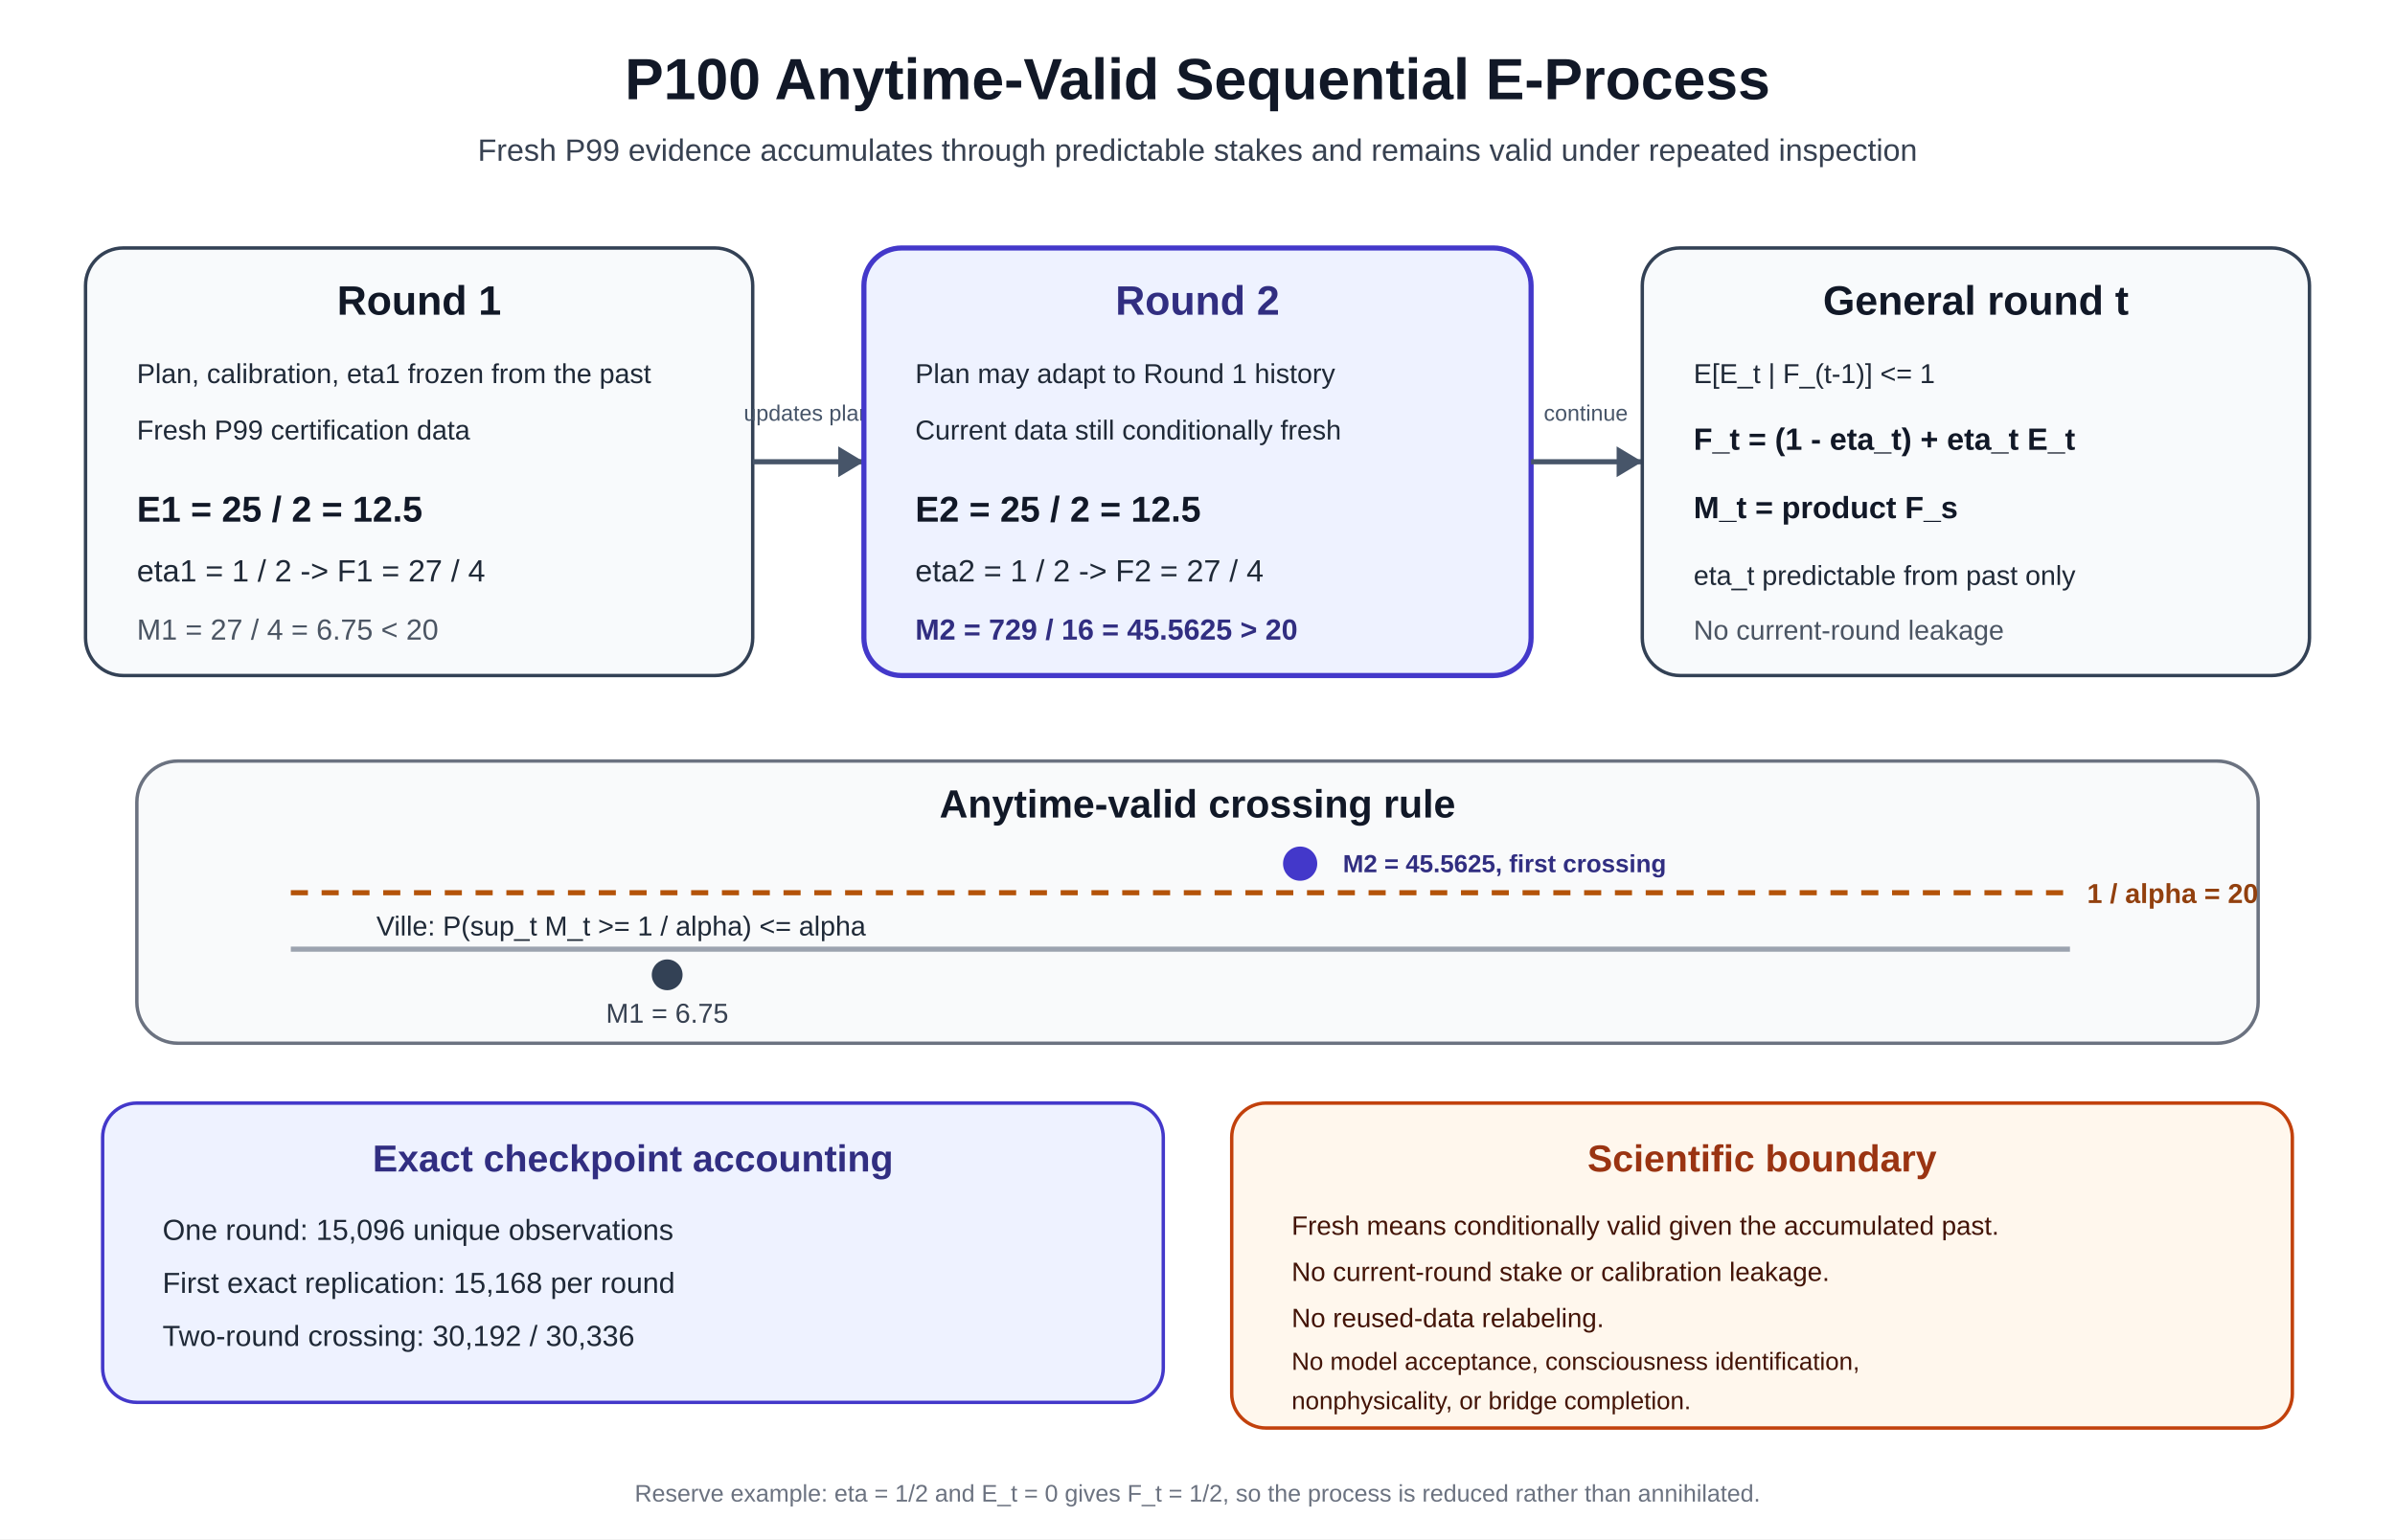
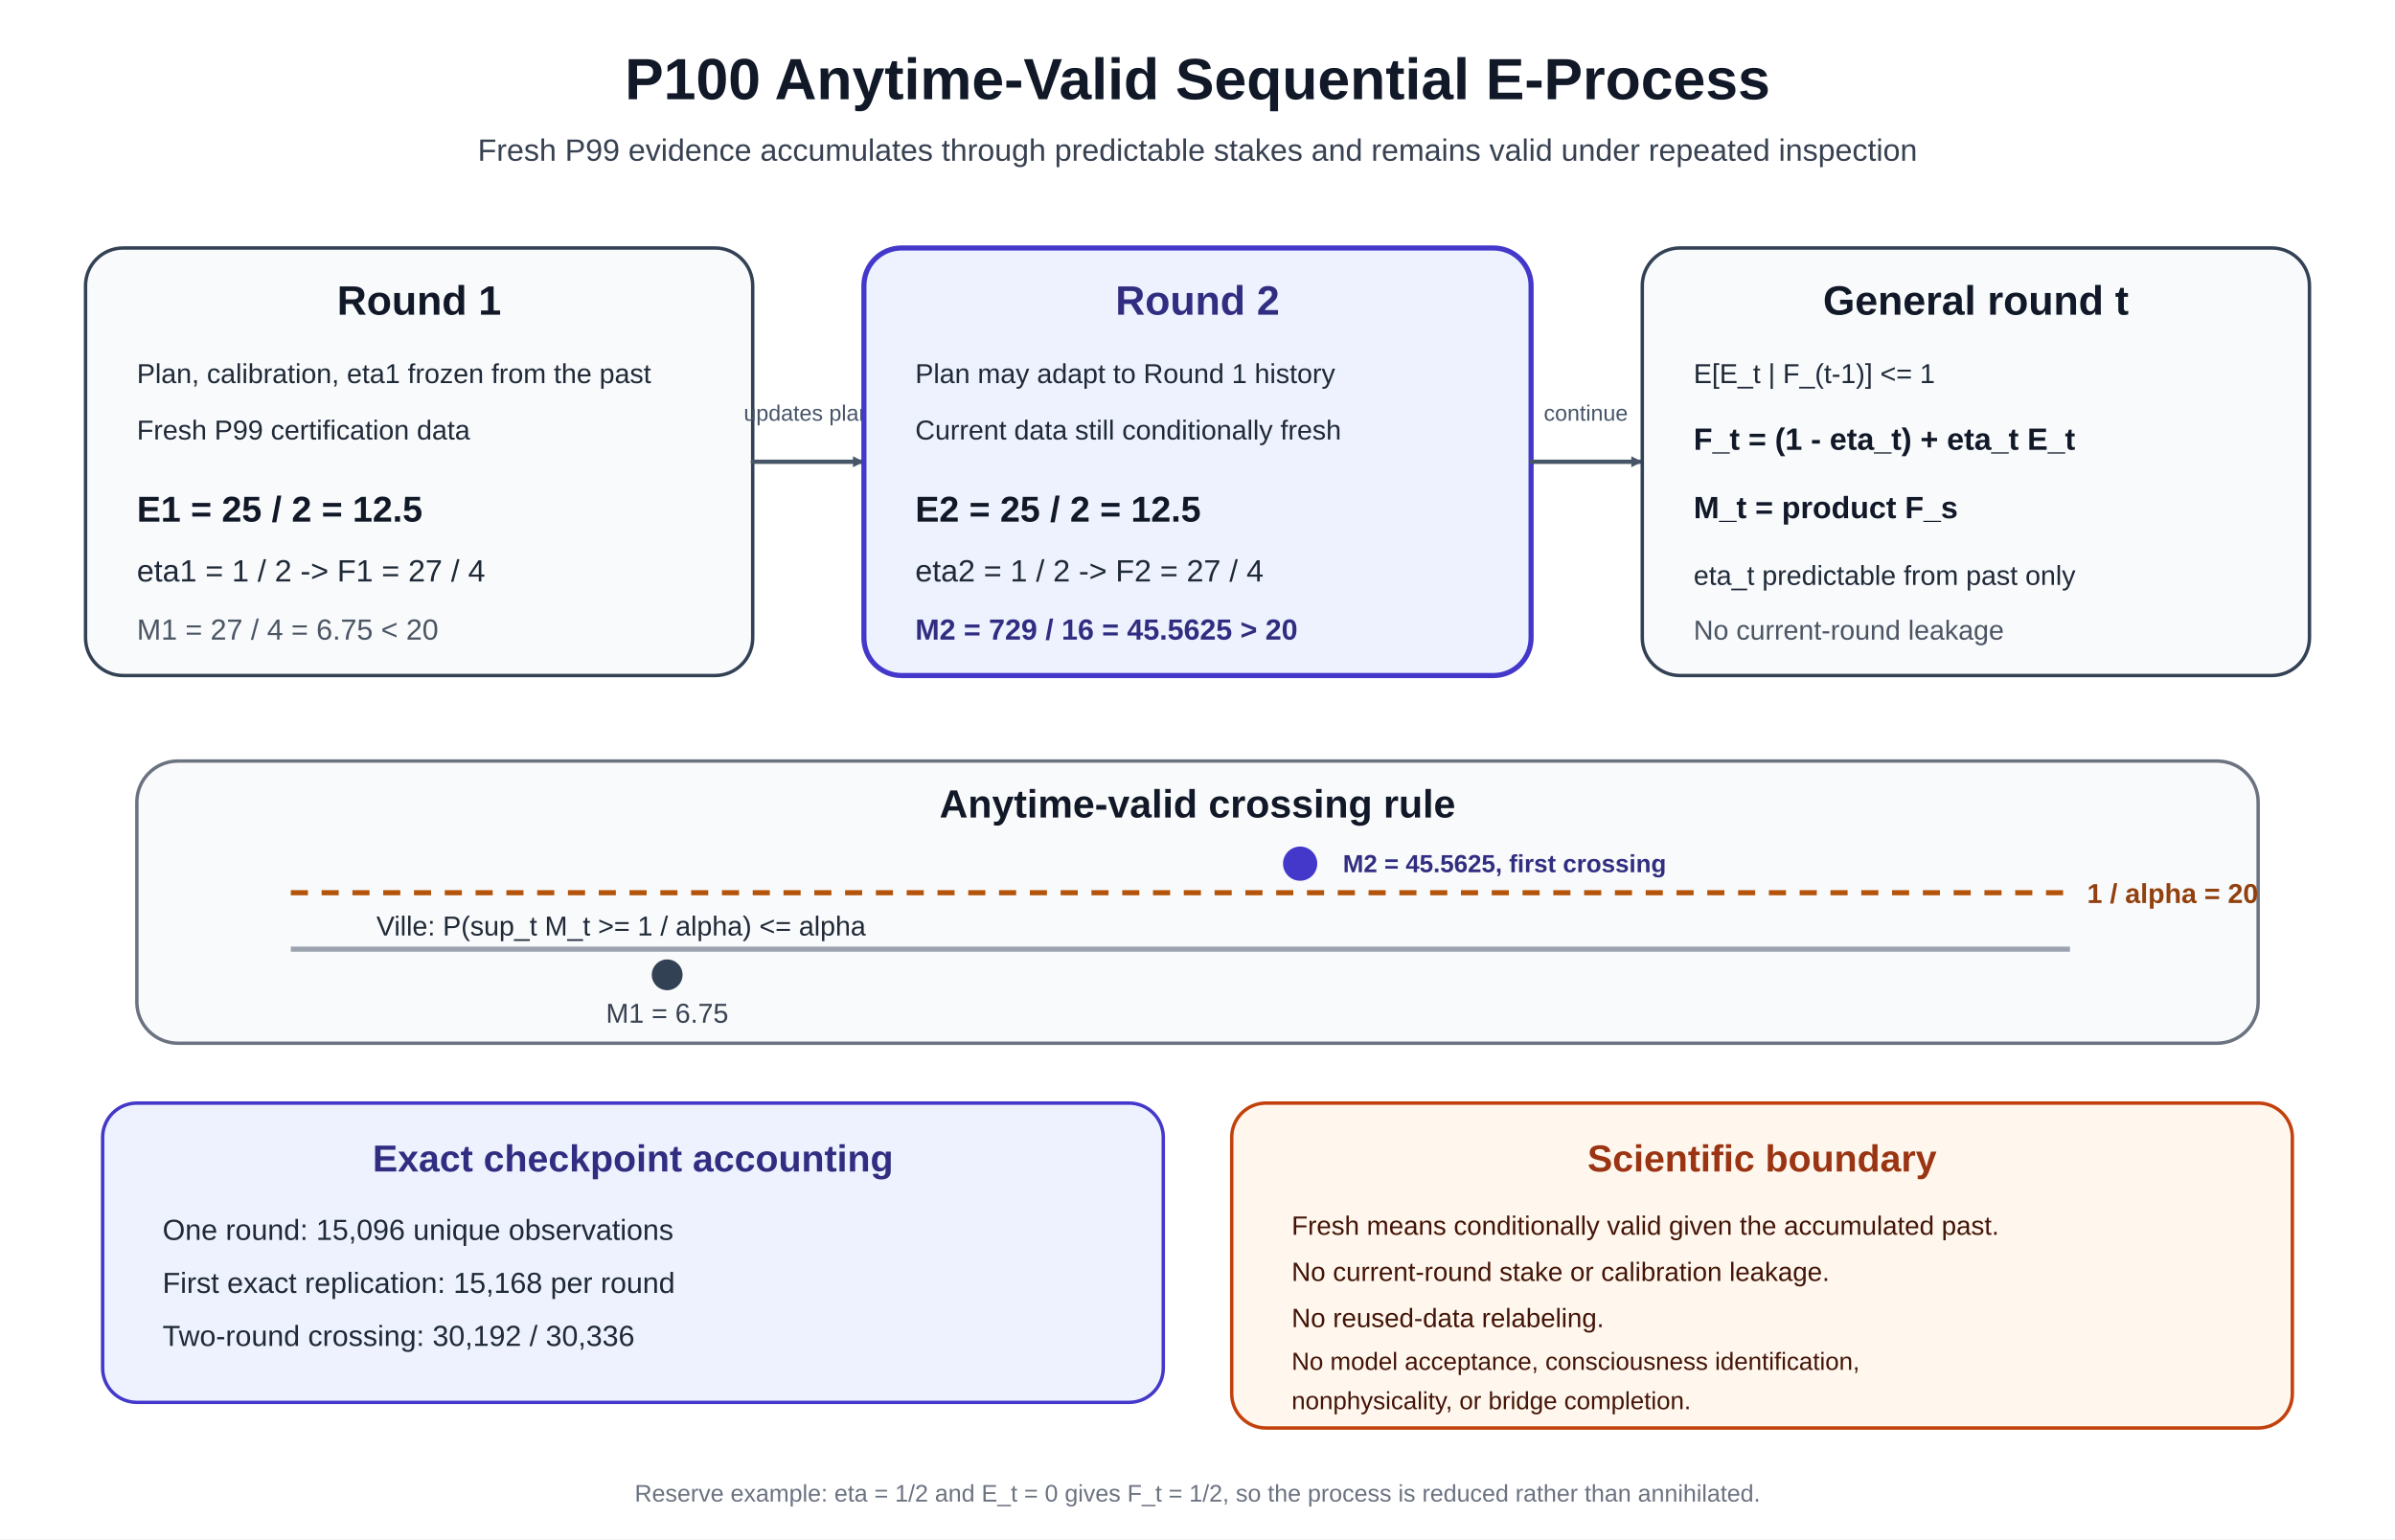
<svg xmlns="http://www.w3.org/2000/svg" width="1400" height="900" viewBox="0 0 1400 900" role="img" aria-labelledby="title desc">
+   <defs>
+     <marker id="arrow" viewBox="0 0 8 8" markerUnits="userSpaceOnUse" markerWidth="8" markerHeight="8" refX="7.2" refY="4" orient="auto">
+       <path d="M0.8 0.8 L7.2 4 L0.8 7.2 z" fill="#475569" />
+     </marker>
+   </defs>
  <rect width="1400" height="900" fill="#ffffff" />
  <text x="700" y="58" text-anchor="middle" font-family="Arial, Helvetica, sans-serif" font-size="34" font-weight="700" fill="#111827">P100 Anytime-Valid Sequential E-Process</text>
  <text x="700" y="94" text-anchor="middle" font-family="Arial, Helvetica, sans-serif" font-size="18" fill="#374151">Fresh P99 evidence accumulates through predictable stakes and remains valid under repeated inspection</text>
  <rect x="50" y="145" width="390" height="250" rx="22" fill="#f8fafc" stroke="#334155" stroke-width="2" />
  <text x="245" y="184" text-anchor="middle" font-family="Arial, Helvetica, sans-serif" font-size="24" font-weight="700" fill="#111827">Round 1</text>
  <text x="80" y="224" font-family="Arial, Helvetica, sans-serif" font-size="16" fill="#1f2937">Plan, calibration, eta1 frozen from the past</text>
  <text x="80" y="257" font-family="Arial, Helvetica, sans-serif" font-size="16" fill="#1f2937">Fresh P99 certification data</text>
  <text x="80" y="305" font-family="Arial, Helvetica, sans-serif" font-size="21" font-weight="700" fill="#111827">E1 = 25 / 2 = 12.5</text>
  <text x="80" y="340" font-family="Arial, Helvetica, sans-serif" font-size="18" fill="#1f2937">eta1 = 1 / 2  -&gt;  F1 = 27 / 4</text>
  <text x="80" y="374" font-family="Arial, Helvetica, sans-serif" font-size="17" fill="#4b5563">M1 = 27 / 4 = 6.75 &lt; 20</text>
-   <path d="M440 270 L505 270" fill="none" stroke="#475569" stroke-width="3" />
-   <polygon points="505,270 490,261 490,279" fill="#475569" />
+   <path d="M440 270 L505 270" fill="none" stroke="#475569" stroke-width="2.5" stroke-linecap="round" marker-end="url(#arrow)" />
  <text x="472" y="246" text-anchor="middle" font-family="Arial, Helvetica, sans-serif" font-size="13" fill="#475569">updates plan</text>
  <rect x="505" y="145" width="390" height="250" rx="22" fill="#eef2ff" stroke="#4338ca" stroke-width="3" />
  <text x="700" y="184" text-anchor="middle" font-family="Arial, Helvetica, sans-serif" font-size="24" font-weight="700" fill="#312e81">Round 2</text>
  <text x="535" y="224" font-family="Arial, Helvetica, sans-serif" font-size="16" fill="#1f2937">Plan may adapt to Round 1 history</text>
  <text x="535" y="257" font-family="Arial, Helvetica, sans-serif" font-size="16" fill="#1f2937">Current data still conditionally fresh</text>
  <text x="535" y="305" font-family="Arial, Helvetica, sans-serif" font-size="21" font-weight="700" fill="#111827">E2 = 25 / 2 = 12.5</text>
  <text x="535" y="340" font-family="Arial, Helvetica, sans-serif" font-size="18" fill="#1f2937">eta2 = 1 / 2  -&gt;  F2 = 27 / 4</text>
  <text x="535" y="374" font-family="Arial, Helvetica, sans-serif" font-size="17" font-weight="700" fill="#312e81">M2 = 729 / 16 = 45.5625 &gt; 20</text>
-   <path d="M895 270 L960 270" fill="none" stroke="#475569" stroke-width="3" />
-   <polygon points="960,270 945,261 945,279" fill="#475569" />
+   <path d="M895 270 L960 270" fill="none" stroke="#475569" stroke-width="2.5" stroke-linecap="round" marker-end="url(#arrow)" />
  <text x="927" y="246" text-anchor="middle" font-family="Arial, Helvetica, sans-serif" font-size="13" fill="#475569">continue</text>
  <rect x="960" y="145" width="390" height="250" rx="22" fill="#f8fafc" stroke="#334155" stroke-width="2" />
  <text x="1155" y="184" text-anchor="middle" font-family="Arial, Helvetica, sans-serif" font-size="24" font-weight="700" fill="#111827">General round t</text>
  <text x="990" y="224" font-family="Arial, Helvetica, sans-serif" font-size="16" fill="#1f2937">E[E_t | F_(t-1)] &lt;= 1</text>
  <text x="990" y="263" font-family="Arial, Helvetica, sans-serif" font-size="18" font-weight="700" fill="#111827">F_t = (1 - eta_t) + eta_t E_t</text>
  <text x="990" y="303" font-family="Arial, Helvetica, sans-serif" font-size="18" font-weight="700" fill="#111827">M_t = product F_s</text>
  <text x="990" y="342" font-family="Arial, Helvetica, sans-serif" font-size="16" fill="#1f2937">eta_t predictable from past only</text>
  <text x="990" y="374" font-family="Arial, Helvetica, sans-serif" font-size="16" fill="#4b5563">No current-round leakage</text>
  <rect x="80" y="445" width="1240" height="165" rx="24" fill="#f9fafb" stroke="#6b7280" stroke-width="2" />
  <text x="700" y="478" text-anchor="middle" font-family="Arial, Helvetica, sans-serif" font-size="23" font-weight="700" fill="#111827">Anytime-valid crossing rule</text>
  <line x1="170" y1="555" x2="1210" y2="555" stroke="#9ca3af" stroke-width="3" />
  <line x1="170" y1="522" x2="1210" y2="522" stroke="#b45309" stroke-width="3" stroke-dasharray="10 8" />
  <text x="1220" y="528" font-family="Arial, Helvetica, sans-serif" font-size="16" font-weight="700" fill="#92400e">1 / alpha = 20</text>
  <circle cx="390" cy="570" r="9" fill="#334155" />
  <text x="390" y="598" text-anchor="middle" font-family="Arial, Helvetica, sans-serif" font-size="16" fill="#374151">M1 = 6.75</text>
  <circle cx="760" cy="505" r="10" fill="#4338ca" />
  <text x="785" y="510" font-family="Arial, Helvetica, sans-serif" font-size="14.5" font-weight="700" fill="#312e81">M2 = 45.5625, first crossing</text>
  <text x="220" y="547" font-family="Arial, Helvetica, sans-serif" font-size="16" fill="#1f2937">Ville: P(sup_t M_t &gt;= 1 / alpha) &lt;= alpha</text>
  <rect x="60" y="645" width="620" height="175" rx="20" fill="#eef2ff" stroke="#4338ca" stroke-width="2" />
  <text x="370" y="685" text-anchor="middle" font-family="Arial, Helvetica, sans-serif" font-size="22" font-weight="700" fill="#312e81">Exact checkpoint accounting</text>
  <text x="95" y="725" font-family="Arial, Helvetica, sans-serif" font-size="17" fill="#1f2937">One round: 15,096 unique observations</text>
  <text x="95" y="756" font-family="Arial, Helvetica, sans-serif" font-size="17" fill="#1f2937">First exact replication: 15,168 per round</text>
  <text x="95" y="787" font-family="Arial, Helvetica, sans-serif" font-size="17" fill="#1f2937">Two-round crossing: 30,192 / 30,336</text>
  <rect x="720" y="645" width="620" height="190" rx="20" fill="#fff7ed" stroke="#c2410c" stroke-width="2" />
  <text x="1030" y="685" text-anchor="middle" font-family="Arial, Helvetica, sans-serif" font-size="22" font-weight="700" fill="#9a3412">Scientific boundary</text>
  <text x="755" y="722" font-family="Arial, Helvetica, sans-serif" font-size="15.5" fill="#431407">Fresh means conditionally valid given the accumulated past.</text>
  <text x="755" y="749" font-family="Arial, Helvetica, sans-serif" font-size="15.5" fill="#431407">No current-round stake or calibration leakage.</text>
  <text x="755" y="776" font-family="Arial, Helvetica, sans-serif" font-size="15.5" fill="#431407">No reused-data relabeling.</text>
  <text x="755" y="801" font-family="Arial, Helvetica, sans-serif" font-size="14.5" fill="#431407">No model acceptance, consciousness identification,</text>
  <text x="755" y="824" font-family="Arial, Helvetica, sans-serif" font-size="14.5" fill="#431407">nonphysicality, or bridge completion.</text>
  <text x="700" y="878" text-anchor="middle" font-family="Arial, Helvetica, sans-serif" font-size="14" fill="#6b7280">Reserve example: eta = 1/2 and E_t = 0 gives F_t = 1/2, so the process is reduced rather than annihilated.</text>
</svg>
